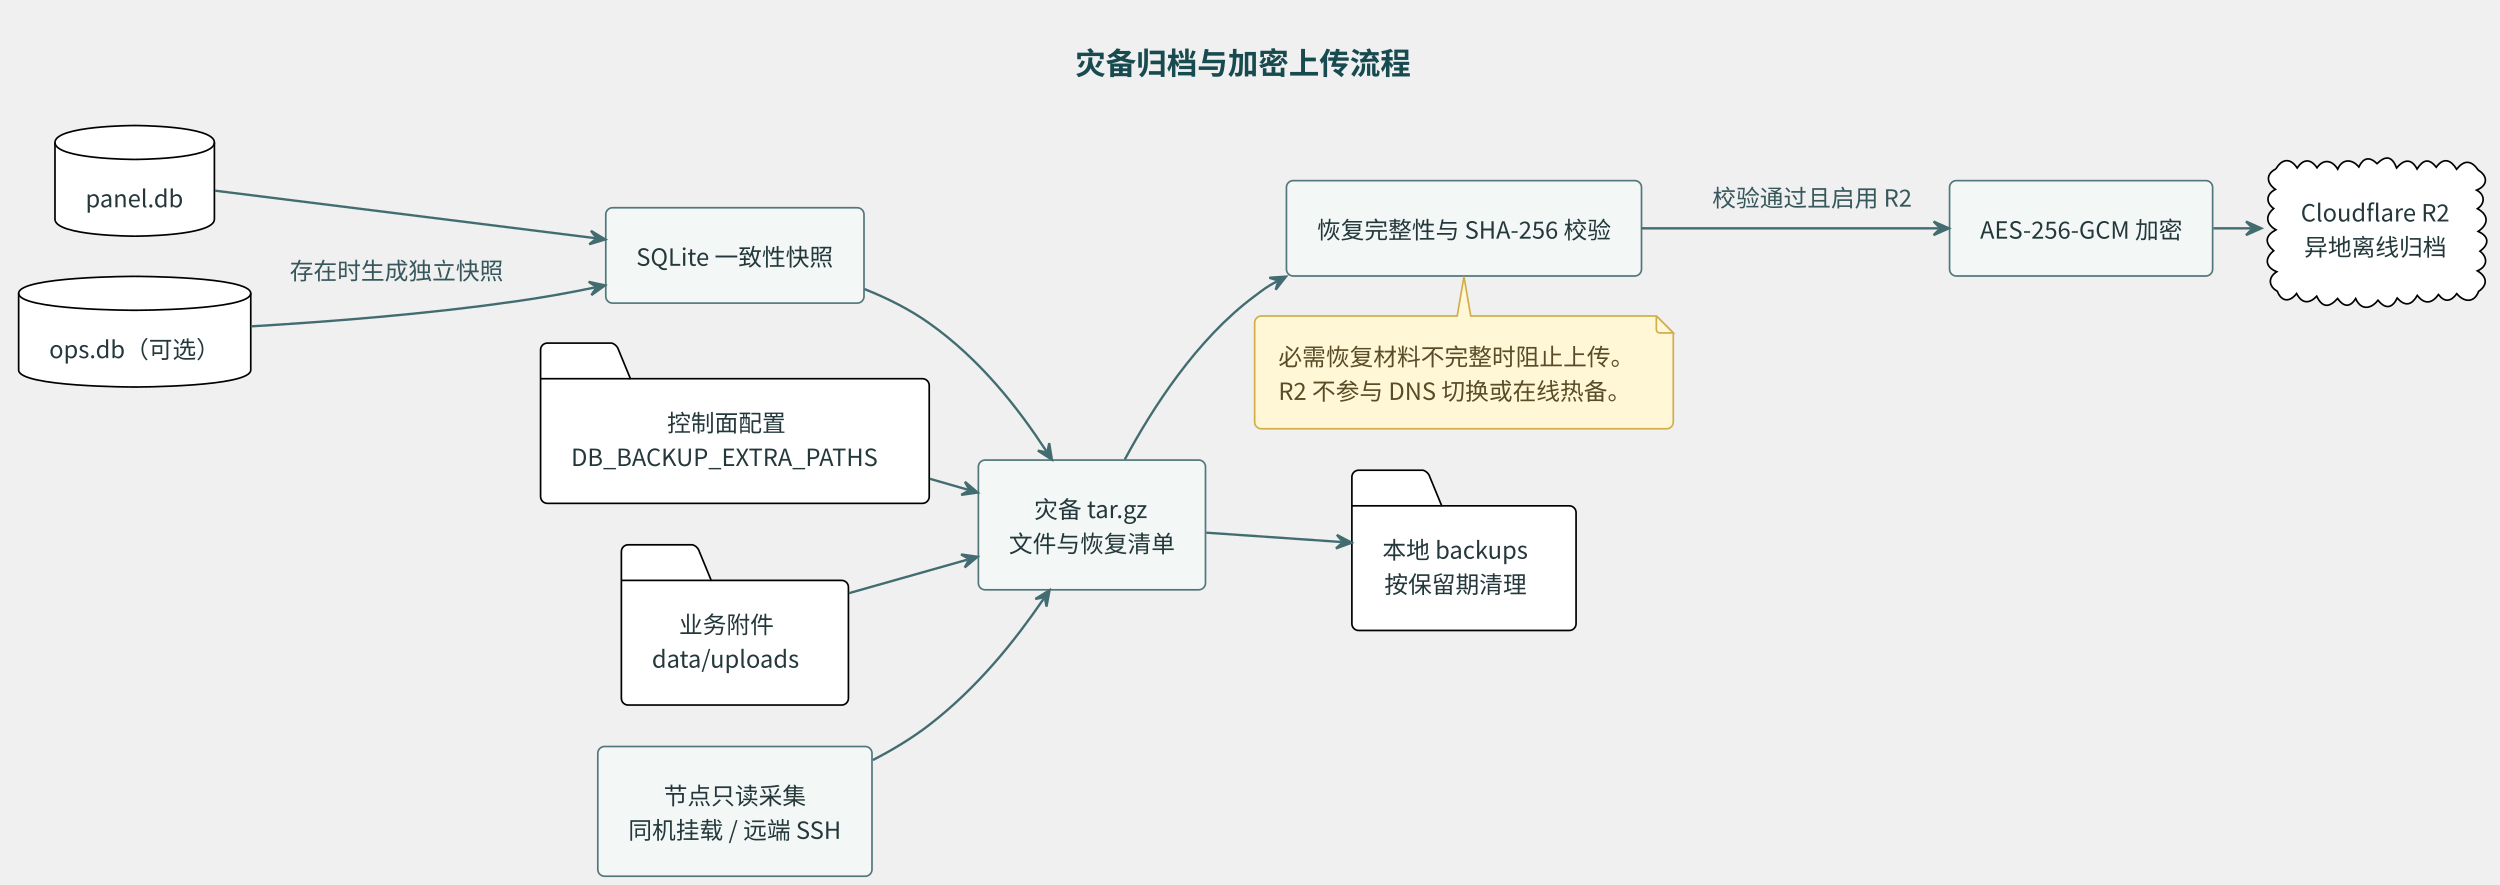
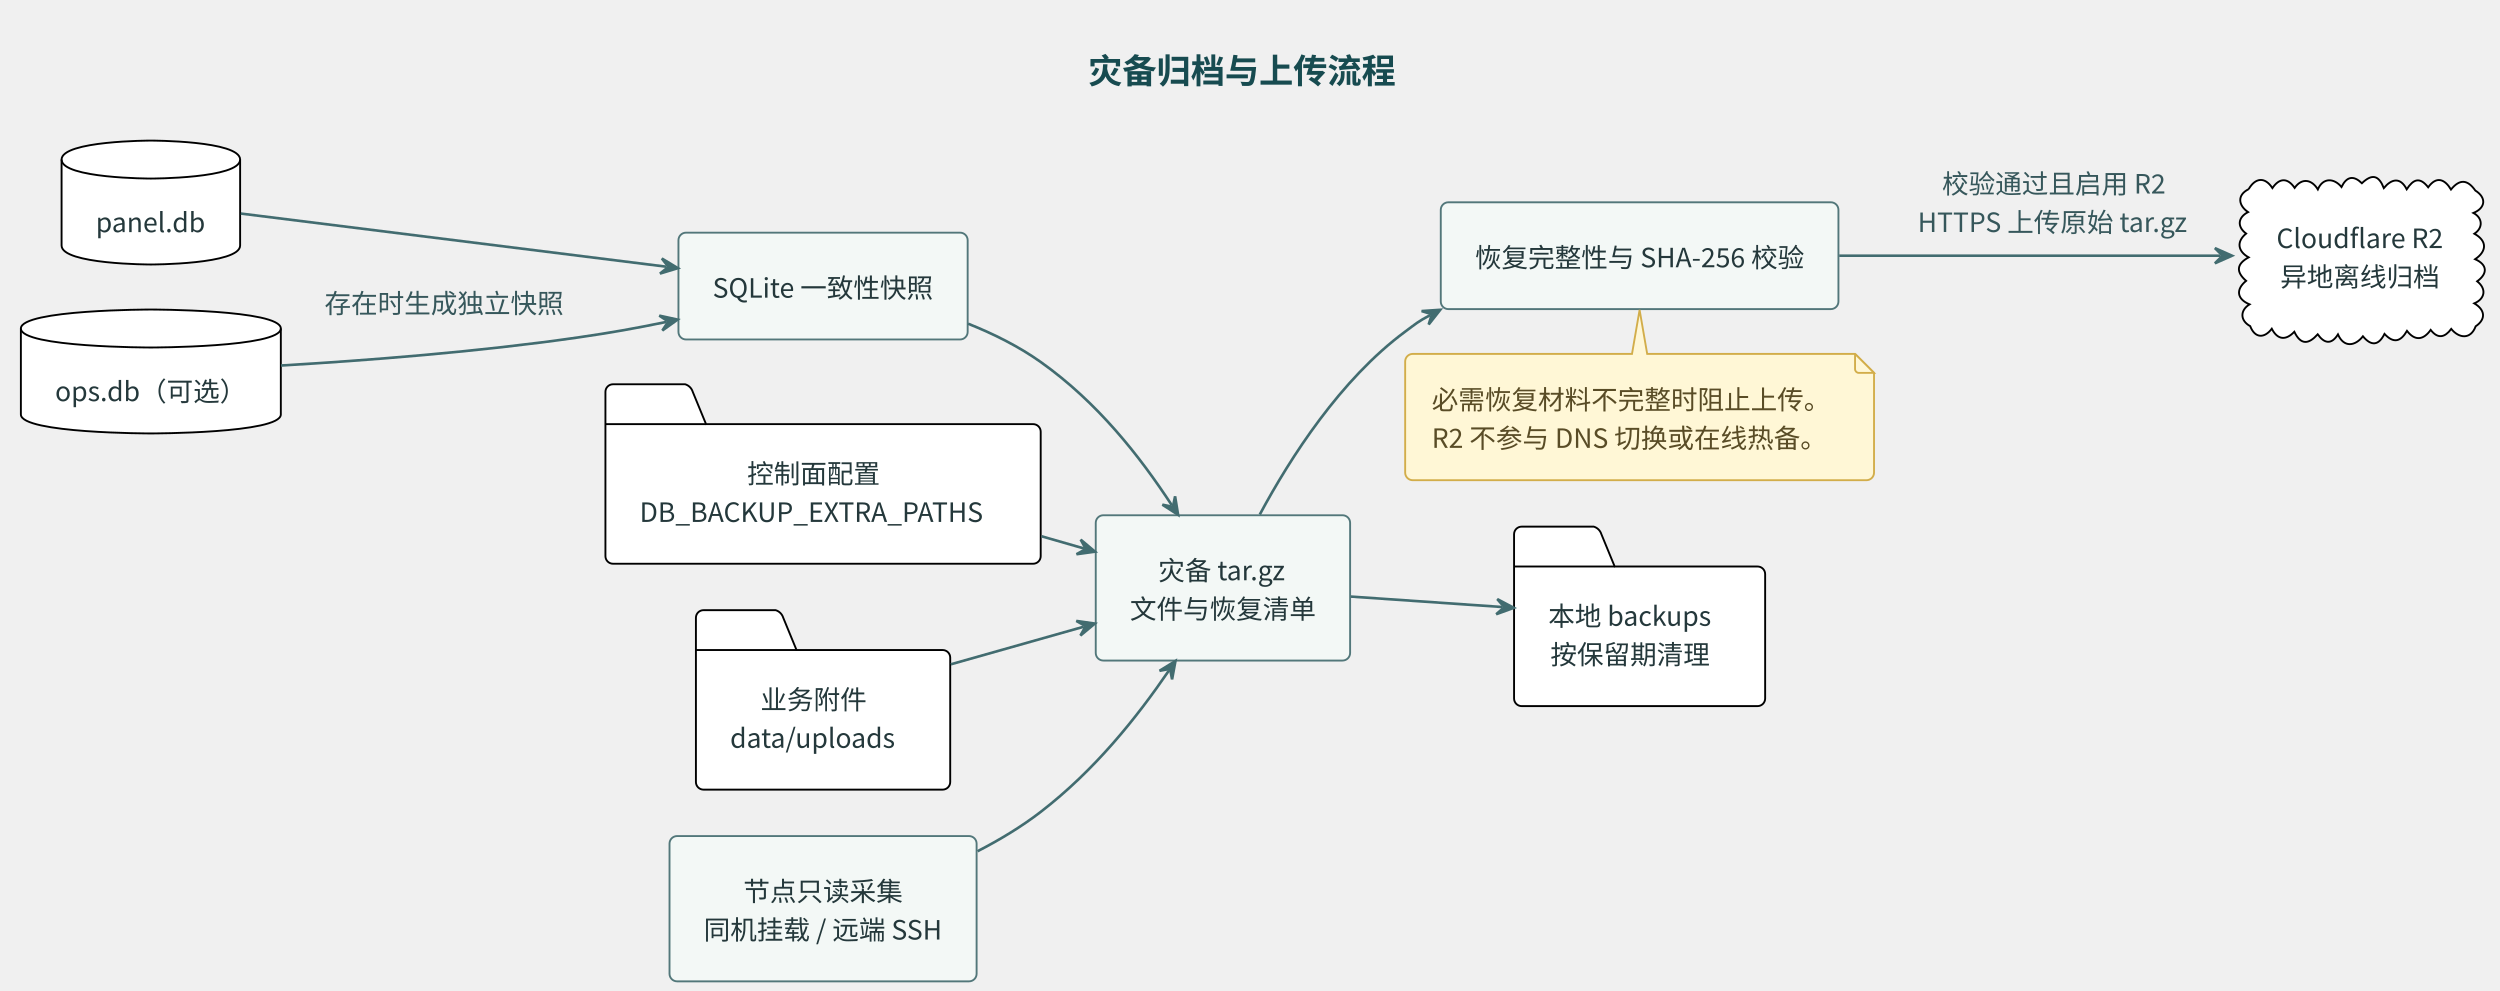
- <svg xmlns="http://www.w3.org/2000/svg" contentStyleType="text/css" data-diagram-type="DESCRIPTION" height="522px" preserveAspectRatio="none" style="width:1475px;height:522px;background:#FFFFFF;" version="1.1" viewBox="0 0 1475 522" width="1475px" zoomAndPan="magnify">
+ <svg xmlns="http://www.w3.org/2000/svg" contentStyleType="text/css" data-diagram-type="DESCRIPTION" height="522px" preserveAspectRatio="none" style="width:1317px;height:522px;background:#FFFFFF;" version="1.1" viewBox="0 0 1317 522" width="1317px" zoomAndPan="magnify">
  <defs />
  <g>
    <g class="title" data-source-line="2">
-       <text fill="#174B50" font-family="Noto Sans CJK SC" font-size="18" font-weight="bold" lengthAdjust="spacing" textLength="197.999" x="634.378" y="43.88">灾备归档与加密上传流程</text>
+       <text fill="#174B50" font-family="Noto Sans CJK SC" font-size="18" font-weight="bold" lengthAdjust="spacing" textLength="161.999" x="573.273" y="43.88">灾备归档与上传流程</text>
    </g>
    <g class="entity" data-entity="db" data-source-line="4" data-uid="ent0002" id="entity_db">
      <path d="M32.44,84.064 C32.44,74.064 79.469,74.064 79.469,74.064 C79.469,74.064 126.498,74.064 126.498,84.064 L126.498,129.336 C126.498,139.336 79.469,139.336 79.469,139.336 C79.469,139.336 32.44,139.336 32.44,129.336 L32.44,84.064" fill="#FFFFFF" style="stroke:#000000;stroke-width:1;" />
      <path d="M32.44,84.064 C32.44,94.064 79.469,94.064 79.469,94.064 C79.469,94.064 126.498,94.064 126.498,84.064" fill="none" style="stroke:#000000;stroke-width:1;" />
      <text fill="#24383B" font-family="Noto Sans CJK SC" font-size="14" lengthAdjust="spacing" textLength="58.058" x="50.44" y="122.304">panel.db</text>
    </g>
    <g class="entity" data-entity="opsdb" data-source-line="5" data-uid="ent0003" id="entity_opsdb">
      <path d="M11,173.064 C11,163.064 79.47,163.064 79.47,163.064 C79.47,163.064 147.94,163.064 147.94,173.064 L147.94,218.336 C147.94,228.336 79.47,228.336 79.47,228.336 C79.47,228.336 11,228.336 11,218.336 L11,173.064" fill="#FFFFFF" style="stroke:#000000;stroke-width:1;" />
      <path d="M11,173.064 C11,183.064 79.47,183.064 79.47,183.064 C79.47,183.064 147.94,183.064 147.94,173.064" fill="none" style="stroke:#000000;stroke-width:1;" />
      <text fill="#24383B" font-family="Noto Sans CJK SC" font-size="14" lengthAdjust="spacing" textLength="100.94" x="29" y="211.304">ops.db（可选）</text>
    </g>
    <g class="entity" data-entity="snapshot" data-source-line="6" data-uid="ent0004" id="entity_snapshot">
      <rect fill="#F3F8F6" height="56.272" rx="4" ry="4" style="stroke:#52777A;stroke-width:1;" width="152.353" x="357.41" y="122.564" />
      <text fill="#24383B" font-family="Noto Sans CJK SC" font-size="14" lengthAdjust="spacing" textLength="116.353" x="375.41" y="156.804">SQLite 一致性快照</text>
    </g>
    <g class="entity" data-entity="config" data-source-line="7" data-uid="ent0005" id="entity_config">
      <path d="M322.94,202.434 L360.94,202.434 A6,6 0 0 1 364.94,206.434 L371.94,223.434 L544.241,223.434 A4,4 0 0 1 548.241,227.434 L548.241,292.978 A4,4 0 0 1 544.241,296.978 L322.94,296.978 A4,4 0 0 1 318.94,292.978 L318.94,206.434 A4,4 0 0 1 322.94,202.434" fill="#FFFFFF" style="stroke:#000000;stroke-width:1;" />
      <line style="stroke:#000000;stroke-width:1;" x1="318.94" x2="371.94" y1="223.434" y2="223.434" />
      <text fill="#24383B" font-family="Noto Sans CJK SC" font-size="14" lengthAdjust="spacing" textLength="70" x="393.591" y="254.674">控制面配置</text>
      <text fill="#24383B" font-family="Noto Sans CJK SC" font-size="14" lengthAdjust="spacing" textLength="183.301" x="336.94" y="274.946">DB_BACKUP_EXTRA_PATHS</text>
    </g>
    <g class="entity" data-entity="uploads" data-source-line="8" data-uid="ent0006" id="entity_uploads">
      <path d="M370.61,321.434 L408.61,321.434 A6,6 0 0 1 412.61,325.434 L419.61,342.434 L496.572,342.434 A4,4 0 0 1 500.572,346.434 L500.572,411.978 A4,4 0 0 1 496.572,415.978 L370.61,415.978 A4,4 0 0 1 366.61,411.978 L366.61,325.434 A4,4 0 0 1 370.61,321.434" fill="#FFFFFF" style="stroke:#000000;stroke-width:1;" />
      <line style="stroke:#000000;stroke-width:1;" x1="366.61" x2="419.61" y1="342.434" y2="342.434" />
      <text fill="#24383B" font-family="Noto Sans CJK SC" font-size="14" lengthAdjust="spacing" textLength="56" x="400.591" y="373.674">业务附件</text>
      <text fill="#24383B" font-family="Noto Sans CJK SC" font-size="14" lengthAdjust="spacing" textLength="87.962" x="384.61" y="393.946">data/uploads</text>
    </g>
    <g class="entity" data-entity="nodes" data-source-line="9" data-uid="ent0007" id="entity_nodes">
      <rect fill="#F3F8F6" height="76.544" rx="4" ry="4" style="stroke:#52777A;stroke-width:1;" width="161.775" x="352.7" y="440.434" />
      <text fill="#24383B" font-family="Noto Sans CJK SC" font-size="14" lengthAdjust="spacing" textLength="84" x="391.588" y="474.674">节点只读采集</text>
      <text fill="#24383B" font-family="Noto Sans CJK SC" font-size="14" lengthAdjust="spacing" textLength="125.775" x="370.7" y="494.946">同机挂载 / 远端 SSH</text>
    </g>
    <g class="entity" data-entity="bundle" data-source-line="10" data-uid="ent0008" id="entity_bundle">
      <rect fill="#F3F8F6" height="76.544" rx="4" ry="4" style="stroke:#52777A;stroke-width:1;" width="134" x="577.24" y="271.434" />
      <text fill="#24383B" font-family="Noto Sans CJK SC" font-size="14" lengthAdjust="spacing" textLength="68.166" x="610.157" y="305.674">灾备 tar.gz</text>
      <text fill="#24383B" font-family="Noto Sans CJK SC" font-size="14" lengthAdjust="spacing" textLength="98" x="595.24" y="325.946">文件与恢复清单</text>
    </g>
    <g class="entity" data-entity="validate" data-source-line="11" data-uid="ent0009" id="entity_validate">
      <rect fill="#F3F8F6" height="56.272" rx="4" ry="4" style="stroke:#52777A;stroke-width:1;" width="209.487" x="759" y="106.564" />
      <text fill="#24383B" font-family="Noto Sans CJK SC" font-size="14" lengthAdjust="spacing" textLength="173.487" x="777" y="140.804">恢复完整性与 SHA-256 校验</text>
    </g>
-     <g class="entity" data-entity="encrypt" data-source-line="12" data-uid="ent0010" id="entity_encrypt">
-       <rect fill="#F3F8F6" height="56.272" rx="4" ry="4" style="stroke:#52777A;stroke-width:1;" width="155.209" x="1150.24" y="106.564" />
-       <text fill="#24383B" font-family="Noto Sans CJK SC" font-size="14" lengthAdjust="spacing" textLength="119.21" x="1168.24" y="140.804">AES-256-GCM 加密</text>
+     <g class="entity" data-entity="r2" data-source-line="12" data-uid="ent0010" id="entity_r2">
+       <path d="M1184.593,99.646 C1188.077,93.657 1193.082,92.93 1197.106,99.09 C1200.746,93.689 1205.074,93.504 1208.817,98.98 C1212.677,93.479 1217.882,94.553 1221.036,99.784 C1223.751,93.407 1229.646,93.788 1233.493,98.512 C1236.191,93.015 1239.736,92.165 1244.252,96.529 C1249.567,91.432 1253.105,92.239 1255.8,99.067 C1259.851,94.25 1264.418,93.074 1267.855,99.713 C1271.307,94.444 1274.692,92.957 1279.161,98.665 C1283.547,92.56 1287.928,94.387 1291.187,99.837 C1295.764,94.174 1299.903,94.535 1303.998,100.373 C1309.94,104.115 1309.484,109.496 1303.003,112.19 C1307.932,114.842 1308.143,120.038 1303.498,123.124 C1310.343,126.944 1310.088,132.335 1303.905,136.549 C1310.474,139.488 1310.544,144.15 1304.969,148.198 C1309.931,152.1 1309.255,157.32 1303.457,159.822 C1308.973,163.064 1309.921,167.987 1304.181,171.905 C1301.5,179.115 1295.289,178.2 1291.316,173.274 C1287.958,177.791 1284.289,178.721 1280.482,173.79 C1276.705,179.134 1272.23,179.8 1268.005,174.307 C1264.656,180.033 1260.964,181.081 1256.151,175.898 C1253.056,182.131 1249.154,182.439 1244.785,177.155 C1240.736,182.381 1234.748,183.315 1231.638,176.157 C1228.156,181.77 1224.419,180.946 1220.967,176.127 C1216.145,181.445 1212.099,181.91 1208.646,174.773 C1204.168,179.488 1199.828,179.102 1196.776,173.182 C1192.854,178.355 1187.926,178.289 1185.402,171.816 C1180.087,168.926 1179.909,163.532 1185.066,160.335 C1178.375,157.567 1177.676,152.515 1183.256,147.953 C1177.796,143.187 1178.199,139.067 1184.589,135.578 C1178.921,132.428 1177.981,127.353 1183.263,123.045 C1178.319,119.354 1178.947,114.494 1184.282,111.729 C1179.22,108.267 1178.271,102.816 1184.593,99.646" fill="#FFFFFF" style="stroke:#000000;stroke-width:1;" />
+       <text fill="#24383B" font-family="Noto Sans CJK SC" font-size="14" lengthAdjust="spacing" textLength="87.962" x="1199.24" y="130.674">Cloudflare R2</text>
+       <text fill="#24383B" font-family="Noto Sans CJK SC" font-size="14" lengthAdjust="spacing" textLength="84" x="1201.221" y="150.946">异地离线归档</text>
    </g>
-     <g class="entity" data-entity="r2" data-source-line="13" data-uid="ent0011" id="entity_r2">
-       <path d="M1342.803,99.646 C1346.287,93.657 1351.292,92.93 1355.316,99.09 C1358.956,93.689 1363.284,93.504 1367.027,98.98 C1370.887,93.479 1376.092,94.553 1379.246,99.784 C1381.96,93.407 1387.856,93.788 1391.703,98.512 C1394.401,93.015 1397.946,92.165 1402.462,96.529 C1407.777,91.432 1411.315,92.239 1414.009,99.067 C1418.061,94.25 1422.628,93.074 1426.065,99.713 C1429.517,94.444 1432.902,92.957 1437.371,98.665 C1441.757,92.56 1446.138,94.387 1449.397,99.837 C1453.974,94.174 1458.113,94.535 1462.208,100.373 C1468.15,104.115 1467.694,109.496 1461.213,112.19 C1466.142,114.842 1466.353,120.038 1461.708,123.124 C1468.553,126.944 1468.298,132.335 1462.115,136.549 C1468.684,139.488 1468.754,144.15 1463.179,148.198 C1468.141,152.1 1467.465,157.32 1461.667,159.822 C1467.182,163.064 1468.131,167.987 1462.391,171.905 C1459.71,179.115 1453.499,178.2 1449.526,173.274 C1446.168,177.791 1442.499,178.721 1438.692,173.79 C1434.915,179.134 1430.44,179.8 1426.215,174.307 C1422.866,180.033 1419.174,181.081 1414.361,175.898 C1411.266,182.131 1407.364,182.439 1402.995,177.155 C1398.946,182.381 1392.958,183.315 1389.848,176.157 C1386.366,181.77 1382.629,180.946 1379.177,176.127 C1374.355,181.445 1370.309,181.91 1366.856,174.773 C1362.378,179.488 1358.038,179.102 1354.986,173.182 C1351.064,178.355 1346.136,178.289 1343.612,171.816 C1338.297,168.926 1338.119,163.532 1343.276,160.335 C1336.585,157.567 1335.886,152.515 1341.466,147.953 C1336.006,143.187 1336.409,139.067 1342.799,135.578 C1337.131,132.428 1336.191,127.353 1341.473,123.045 C1336.529,119.354 1337.157,114.494 1342.492,111.729 C1337.43,108.267 1336.481,102.816 1342.803,99.646" fill="#FFFFFF" style="stroke:#000000;stroke-width:1;" />
-       <text fill="#24383B" font-family="Noto Sans CJK SC" font-size="14" lengthAdjust="spacing" textLength="87.962" x="1357.45" y="130.674">Cloudflare R2</text>
-       <text fill="#24383B" font-family="Noto Sans CJK SC" font-size="14" lengthAdjust="spacing" textLength="84" x="1359.431" y="150.946">异地离线归档</text>
-     </g>
-     <g class="entity" data-entity="local" data-source-line="14" data-uid="ent0012" id="entity_local">
+     <g class="entity" data-entity="local" data-source-line="13" data-uid="ent0011" id="entity_local">
      <path d="M801.61,277.434 L839.61,277.434 A6,6 0 0 1 843.61,281.434 L850.61,298.434 L925.878,298.434 A4,4 0 0 1 929.878,302.434 L929.878,367.978 A4,4 0 0 1 925.878,371.978 L801.61,371.978 A4,4 0 0 1 797.61,367.978 L797.61,281.434 A4,4 0 0 1 801.61,277.434" fill="#FFFFFF" style="stroke:#000000;stroke-width:1;" />
      <line style="stroke:#000000;stroke-width:1;" x1="797.61" x2="850.61" y1="298.434" y2="298.434" />
      <text fill="#24383B" font-family="Noto Sans CJK SC" font-size="14" lengthAdjust="spacing" textLength="86.268" x="815.61" y="329.674">本地 backups</text>
      <text fill="#24383B" font-family="Noto Sans CJK SC" font-size="14" lengthAdjust="spacing" textLength="84" x="816.744" y="349.946">按保留期清理</text>
    </g>
-     <g class="entity" data-entity="GMN23" data-source-line="26" data-uid="ent0024" id="entity_GMN23">
+     <g class="entity" data-entity="GMN21" data-source-line="24" data-uid="ent0022" id="entity_GMN21">
      <path d="M740.24,190.434 L740.24,248.978 A4,4 0 0 0 744.24,252.978 L983.239,252.978 A4,4 0 0 0 987.239,248.978 L987.239,196.434 L977.239,186.434 L867.74,186.434 L863.74,163.244 L859.74,186.434 L744.24,186.434 A4,4 0 0 0 740.24,190.434" fill="#FFF7D6" style="stroke:#D2AD4A;stroke-width:1;" />
      <path d="M977.239,186.434 L977.239,194.434 A2,2 0 0 0 979.239,196.434 L987.239,196.434 L977.239,186.434" fill="#FFF7D6" style="stroke:#D2AD4A;stroke-width:1;" />
      <text fill="#594C26" font-family="Noto Sans CJK SC" font-size="14" lengthAdjust="spacing" textLength="209.999" x="754.24" y="215.674">必需恢复材料不完整时阻止上传。</text>
      <text fill="#594C26" font-family="Noto Sans CJK SC" font-size="14" lengthAdjust="spacing" textLength="208.165" x="754.24" y="235.946">R2 不参与 DNS 切换或在线热备。</text>
    </g>
-     <g class="link" data-entity-1="db" data-entity-2="snapshot" data-source-line="15" data-uid="lnk13" id="link_db_snapshot">
+     <g class="link" data-entity-1="db" data-entity-2="snapshot" data-source-line="14" data-uid="lnk12" id="link_db_snapshot">
      <path d="M126.87,112.504 C185.5,119.824 281.256,131.79 351.146,140.52" fill="none" id="db-to-snapshot" style="stroke:#426C70;stroke-width:1.4;" />
      <polygon fill="#426C70" points="357.1,141.264,348.665,136.179,352.139,140.644,347.674,144.118,357.1,141.264" style="stroke:#426C70;stroke-width:1.4;" />
    </g>
-     <g class="link" data-entity-1="opsdb" data-entity-2="snapshot" data-source-line="16" data-uid="lnk14" id="link_opsdb_snapshot">
+     <g class="link" data-entity-1="opsdb" data-entity-2="snapshot" data-source-line="15" data-uid="lnk13" id="link_opsdb_snapshot">
      <path d="M148.01,192.554 C192.7,189.914 252.52,185.314 304.94,177.704 C321.86,175.244 334.034,173.095 351.063,169.585" fill="none" id="opsdb-to-snapshot" style="stroke:#426C70;stroke-width:1.4;" />
      <polygon fill="#426C70" points="356.94,168.374,347.318,166.273,352.043,169.383,348.933,174.108,356.94,168.374" style="stroke:#426C70;stroke-width:1.4;" />
      <text fill="#36575B" font-family="Noto Sans CJK SC" font-size="14" lengthAdjust="spacing" textLength="125.999" x="170.94" y="164.944">存在时生成独立快照</text>
    </g>
-     <g class="link" data-entity-1="snapshot" data-entity-2="bundle" data-source-line="17" data-uid="lnk15" id="link_snapshot_bundle">
+     <g class="link" data-entity-1="snapshot" data-entity-2="bundle" data-source-line="16" data-uid="lnk14" id="link_snapshot_bundle">
      <path d="M509.98,170.524 C523.39,175.874 536.73,182.524 548.24,190.704 C578.2,211.984 600.343,240.224 617.333,266.174" fill="none" id="snapshot-to-bundle" style="stroke:#426C70;stroke-width:1.4;" />
      <polygon fill="#426C70" points="620.62,271.194,619.037,261.473,617.881,267.011,612.344,265.855,620.62,271.194" style="stroke:#426C70;stroke-width:1.4;" />
    </g>
-     <g class="link" data-entity-1="config" data-entity-2="bundle" data-source-line="18" data-uid="lnk16" id="link_config_bundle">
+     <g class="link" data-entity-1="config" data-entity-2="bundle" data-source-line="17" data-uid="lnk15" id="link_config_bundle">
      <path d="M548.68,282.514 C558.29,285.274 562.024,286.343 571.085,288.953" fill="none" id="config-to-bundle" style="stroke:#426C70;stroke-width:1.4;" />
      <polygon fill="#426C70" points="576.85,290.614,569.309,284.279,572.045,289.23,567.094,291.966,576.85,290.614" style="stroke:#426C70;stroke-width:1.4;" />
    </g>
-     <g class="link" data-entity-1="uploads" data-entity-2="bundle" data-source-line="19" data-uid="lnk17" id="link_uploads_bundle">
+     <g class="link" data-entity-1="uploads" data-entity-2="bundle" data-source-line="18" data-uid="lnk16" id="link_uploads_bundle">
      <path d="M500.9,349.954 C525.12,343.104 546.736,336.986 570.976,330.135" fill="none" id="uploads-to-bundle" style="stroke:#426C70;stroke-width:1.4;" />
      <polygon fill="#426C70" points="576.75,328.504,567.001,327.102,571.938,329.863,569.177,334.801,576.75,328.504" style="stroke:#426C70;stroke-width:1.4;" />
    </g>
-     <g class="link" data-entity-1="nodes" data-entity-2="bundle" data-source-line="20" data-uid="lnk18" id="link_nodes_bundle">
+     <g class="link" data-entity-1="nodes" data-entity-2="bundle" data-source-line="19" data-uid="lnk17" id="link_nodes_bundle">
      <path d="M514.97,448.434 C526.66,442.414 538.14,435.494 548.24,427.704 C576.76,405.684 598.57,378.384 615.84,353.164" fill="none" id="nodes-to-bundle" style="stroke:#426C70;stroke-width:1.4;" />
      <polygon fill="#426C70" points="619.23,348.214,610.845,353.38,616.405,352.339,617.445,357.9,619.23,348.214" style="stroke:#426C70;stroke-width:1.4;" />
    </g>
-     <g class="link" data-entity-1="bundle" data-entity-2="validate" data-source-line="21" data-uid="lnk19" id="link_bundle_validate">
+     <g class="link" data-entity-1="bundle" data-entity-2="validate" data-source-line="20" data-uid="lnk18" id="link_bundle_validate">
      <path d="M663.65,271.054 C679.89,240.824 706.25,199.834 740.24,174.704 C746,170.444 746.923,169.434 753.423,166.004" fill="none" id="bundle-to-validate" style="stroke:#426C70;stroke-width:1.4;" />
      <polygon fill="#426C70" points="758.73,163.204,748.904,163.867,754.308,165.537,752.637,170.942,758.73,163.204" style="stroke:#426C70;stroke-width:1.4;" />
    </g>
-     <g class="link" data-entity-1="validate" data-entity-2="encrypt" data-source-line="22" data-uid="lnk20" id="link_validate_encrypt">
-       <path d="M968.5,134.704 C1026.29,134.704 1091,134.704 1143.83,134.704" fill="none" id="validate-to-encrypt" style="stroke:#426C70;stroke-width:1.4;" />
-       <polygon fill="#426C70" points="1149.83,134.704,1140.83,130.704,1144.83,134.704,1140.83,138.704,1149.83,134.704" style="stroke:#426C70;stroke-width:1.4;" />
-       <text fill="#36575B" font-family="Noto Sans CJK SC" font-size="14" lengthAdjust="spacing" textLength="117.796" x="1010.24" y="121.944">校验通过且启用 R2</text>
+     <g class="link" data-entity-1="validate" data-entity-2="r2" data-source-line="21" data-uid="lnk19" id="link_validate_r2">
+       <path d="M968.89,134.704 C1035.01,134.704 1112.6,134.704 1169.82,134.704" fill="none" id="validate-to-r2" style="stroke:#426C70;stroke-width:1.4;" />
+       <polygon fill="#426C70" points="1175.82,134.704,1166.82,130.704,1170.82,134.704,1166.82,138.704,1175.82,134.704" style="stroke:#426C70;stroke-width:1.4;" />
+       <text fill="#36575B" font-family="Noto Sans CJK SC" font-size="14" lengthAdjust="spacing" textLength="117.796" x="1023.078" y="101.944">校验通过且启用 R2</text>
+       <text fill="#36575B" font-family="Noto Sans CJK SC" font-size="14" lengthAdjust="spacing" textLength="143.471" x="1010.24" y="122.216">HTTPS 上传原始 tar.gz</text>
    </g>
-     <g class="link" data-entity-1="encrypt" data-entity-2="r2" data-source-line="23" data-uid="lnk21" id="link_encrypt_r2">
-       <path d="M1305.85,134.704 C1315.3,134.704 1318.88,134.704 1328.15,134.704" fill="none" id="encrypt-to-r2" style="stroke:#426C70;stroke-width:1.4;" />
-       <polygon fill="#426C70" points="1334.15,134.704,1325.15,130.704,1329.15,134.704,1325.15,138.704,1334.15,134.704" style="stroke:#426C70;stroke-width:1.4;" />
-     </g>
-     <g class="link" data-entity-1="bundle" data-entity-2="local" data-source-line="24" data-uid="lnk22" id="link_bundle_local">
+     <g class="link" data-entity-1="bundle" data-entity-2="local" data-source-line="22" data-uid="lnk20" id="link_bundle_local">
      <path d="M711.68,314.284 C738.91,316.164 764.354,317.921 791.474,319.791" fill="none" id="bundle-to-local" style="stroke:#426C70;stroke-width:1.4;" />
      <polygon fill="#426C70" points="797.46,320.204,788.756,315.594,792.472,319.86,788.206,323.575,797.46,320.204" style="stroke:#426C70;stroke-width:1.4;" />
    </g>
  </g>
</svg>
